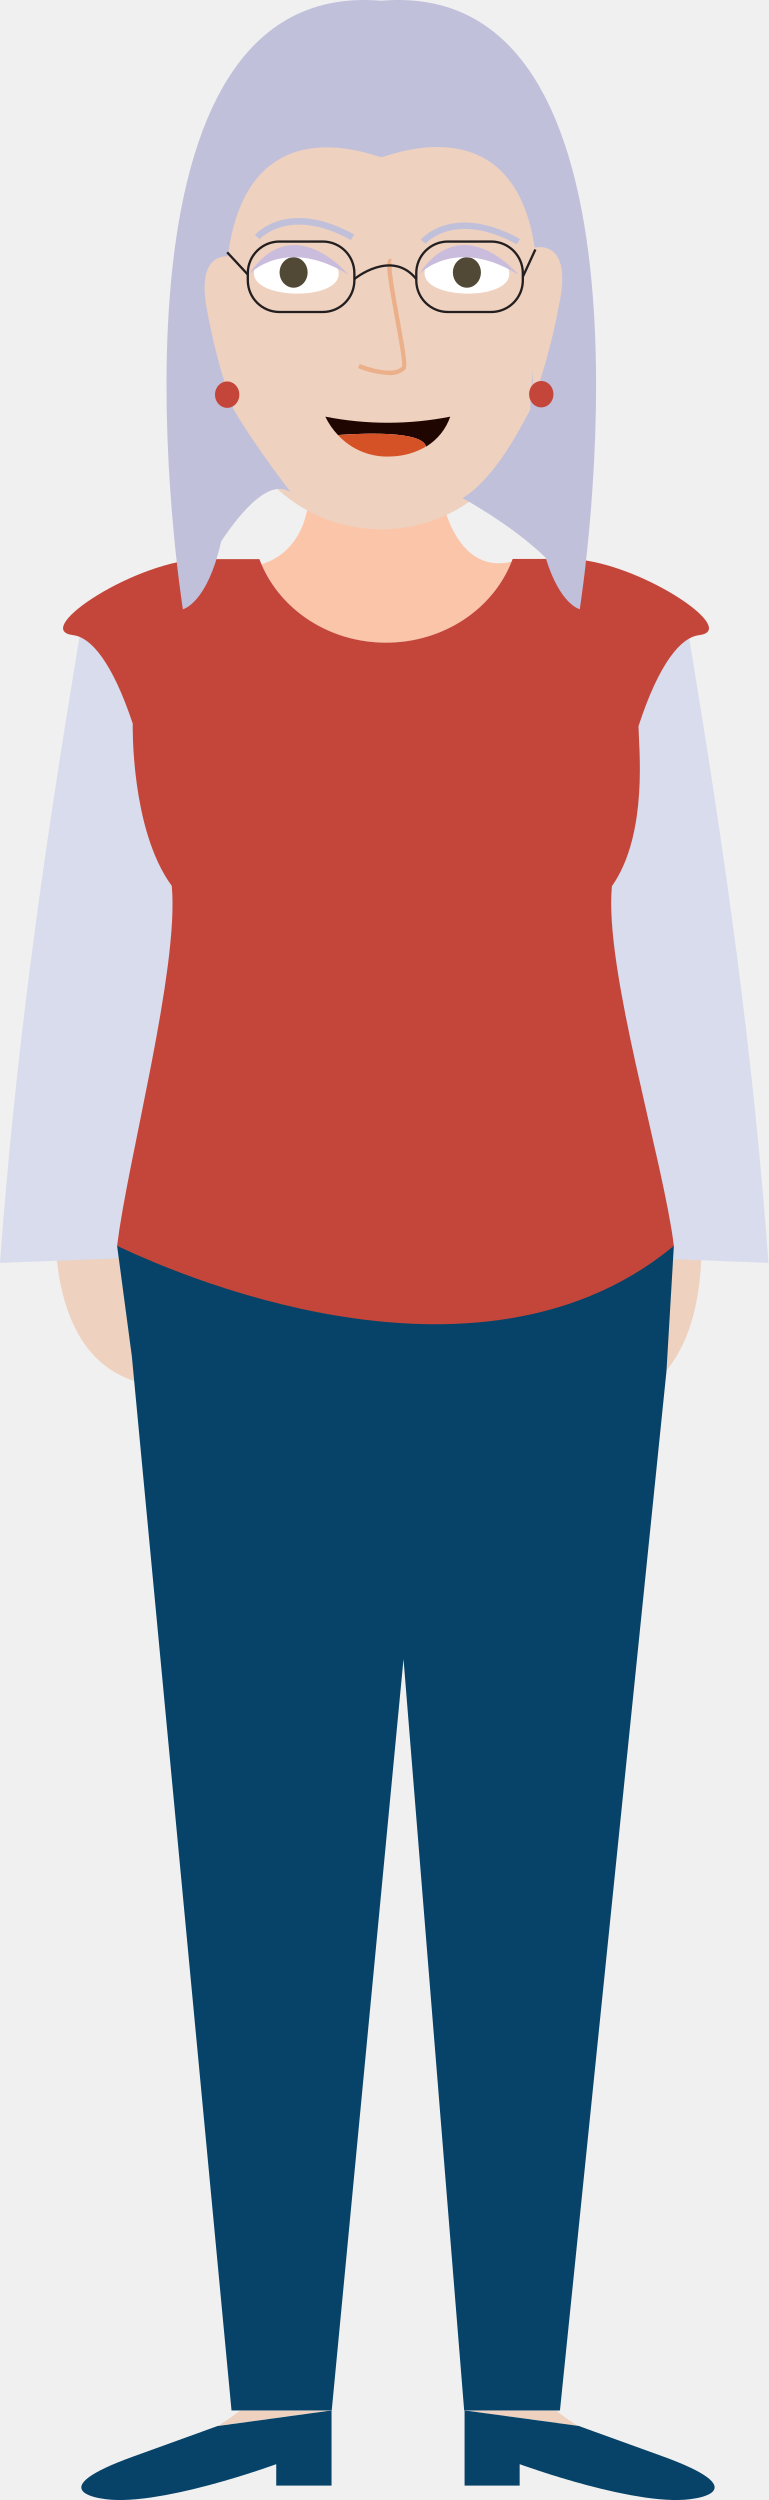
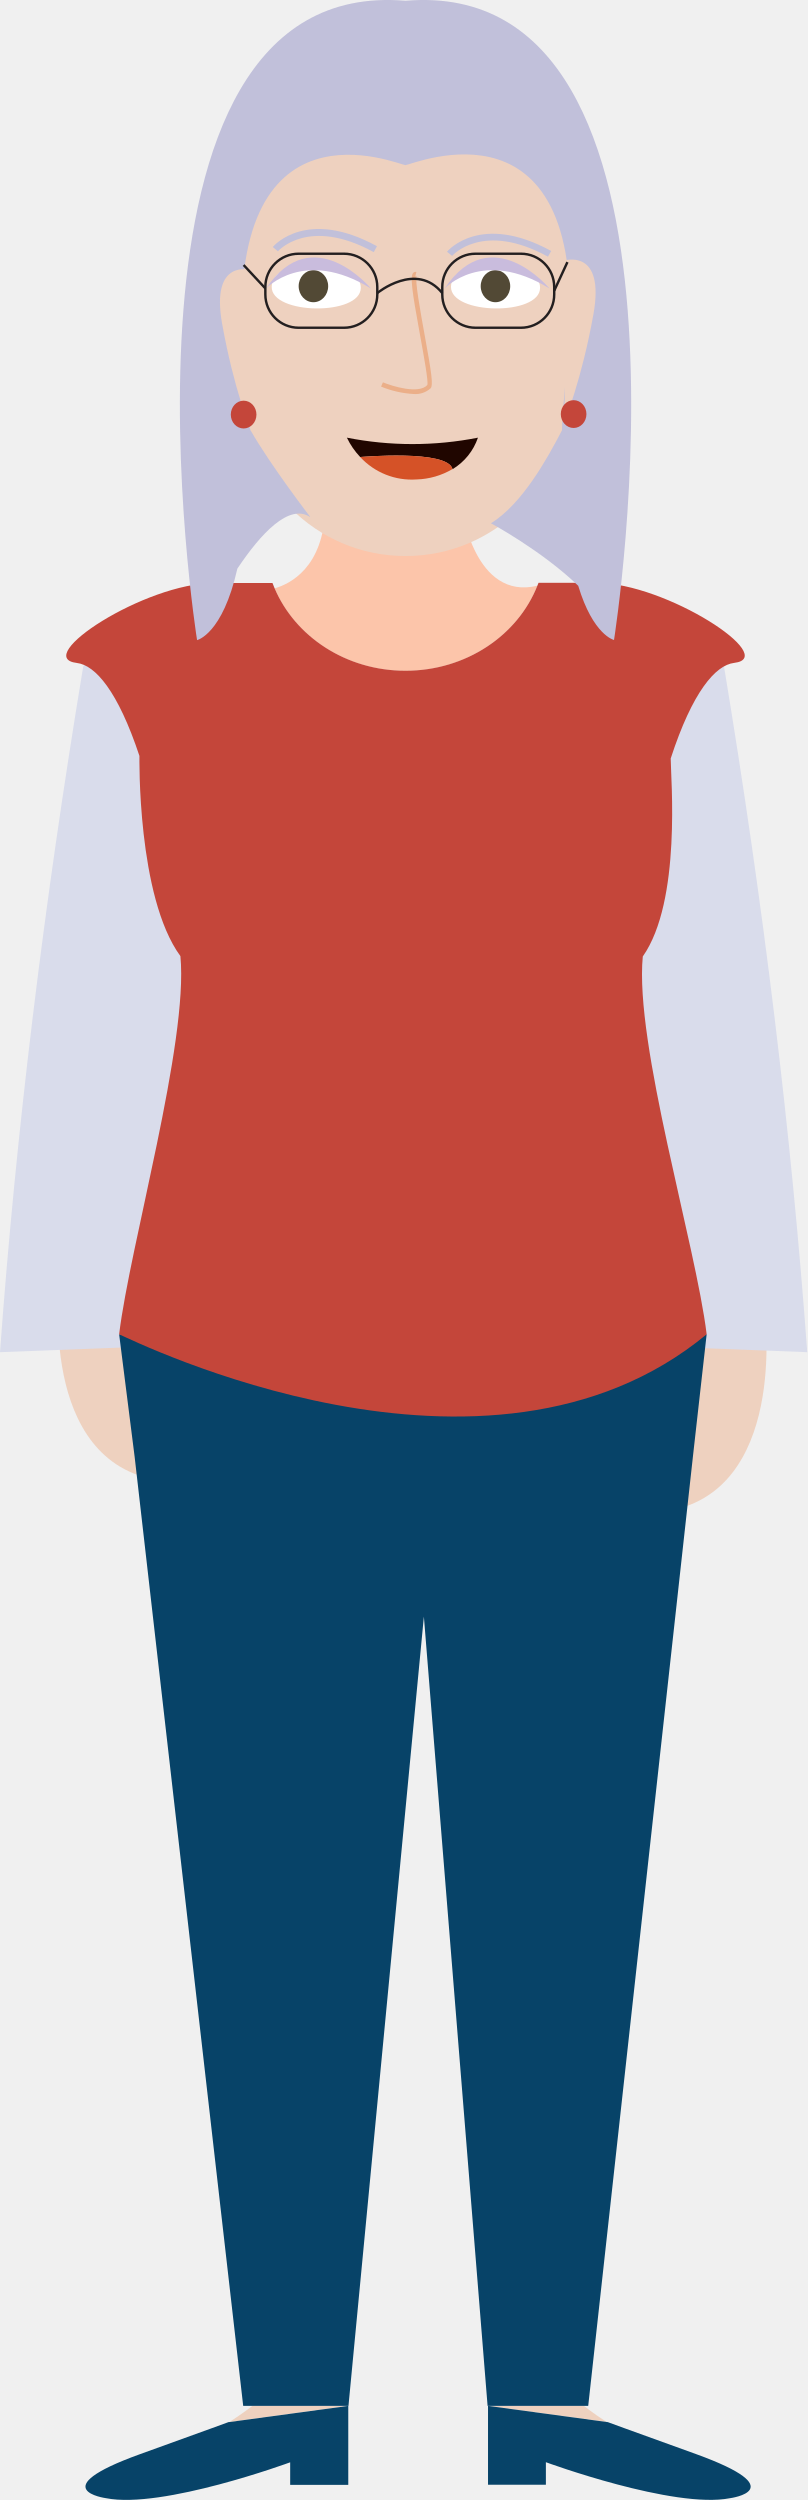
- <svg xmlns="http://www.w3.org/2000/svg" viewBox="0 0 208.42 678.04">
+ <svg xmlns="http://www.w3.org/2000/svg" viewBox="0 0 208.42 645.47">
  <defs>
-     <style>.cls-1{fill:#eed1bf;}.cls-2{fill:#fbc5aa;}.cls-3{fill:#d8dcec;}.cls-4{fill:#074368;}.cls-14,.cls-5{fill:none;stroke-miterlimit:10;}.cls-5{stroke:#c1c0db;stroke-width:1.01px;}.cls-6{fill:#c4463a;}.cls-7{fill:#fff;}.cls-8{fill:#514835;}.cls-9{fill:#cabcdc;}.cls-10{fill:#ebaf89;}.cls-11{fill:#c1c0db;}.cls-12{fill:#200600;}.cls-13{fill:#d55227;}.cls-14{stroke:#231f20;stroke-width:0.63px;}</style>
+     <style>.cls-1{fill:#eed1bf;}.cls-2{fill:#fcc5aa;}.cls-3{fill:#d9dceb;}.cls-4{fill:#074368;}.cls-14,.cls-5{fill:none;stroke-miterlimit:10;}.cls-5{stroke:#c1c0da;stroke-width:1.01px;}.cls-6{fill:#c4463a;}.cls-7{fill:#fff;}.cls-8{fill:#524935;}.cls-9{fill:#c9bcdd;}.cls-10{fill:#ebaf89;}.cls-11{fill:#c1c0da;}.cls-12{fill:#200600;}.cls-13{fill:#d55227;}.cls-14{stroke:#231f20;stroke-width:0.63px;}</style>
  </defs>
  <g id="Layer_2" data-name="Layer 2">
-     <g id="Avatar">
-       <path id="Koza" class="cls-1" d="M15.41,324.63S9.52,371,41.3,375.68V323.51Z" />
-       <path id="Koza-2" data-name="Koza" class="cls-1" d="M189.81,329.81s5.89,46.38-25.9,51V328.68Z" />
-       <path id="Vrat" class="cls-2" d="M138.76,152.34c-5.1,12.81-18.42,22-34.07,22-15.37,0-28.5-8.84-33.8-21.31,4-1.14,12.58-5.35,13.09-20.48h35.3S122.52,156.29,138.76,152.34Z" />
-       <path class="cls-3" d="M0,342.52l51.93-2V201.09s-12-61-30.45-27.88C11.26,234.9,4.16,286.13,0,342.52Z" />
-       <path class="cls-3" d="M208.42,342.52l-51.94-2V201.09s12-61,30.46-27.88C197.16,234.9,204.26,286.13,208.42,342.52Z" />
-       <path id="Koza-3" data-name="Koza" class="cls-1" d="M89.92,653.75l-30.69,4.17c3.61-2.34,5.93-4.17,5.93-4.17Z" />
-       <path id="Koza-4" data-name="Koza" class="cls-1" d="M156.64,657.92,126,653.75h24.77S153,655.58,156.64,657.92Z" />
-       <path id="cevlje" class="cls-4" d="M89.92,653.75v20.39h-15v-5.82s-33.06,12.16-47.57,9.29c0,0-16.55-2.23,8.86-11.39,19-6.85,22.83-8.27,22.83-8.27l.17,0h0Z" />
-       <path id="cevlje-2" data-name="cevlje" class="cls-4" d="M188.51,677.61c-14.5,2.87-47.57-9.29-47.57-9.29v5.82H126V653.75l30.69,4.17h0l.17,0s3.83,1.42,22.84,8.27C205.06,675.38,188.51,677.61,188.51,677.61Z" />
-       <path class="cls-5" d="M43.14,311.48c.14-12.11,61.31,48.44,119,0" />
-       <polygon id="Hlace" class="cls-4" points="182.76 337.87 180.76 371.87 151.87 653.75 125.89 653.75 109.44 449.98 89.97 653.75 62.79 653.75 35.76 367.87 31.76 337.87 182.76 337.87" />
-       <path id="Majica" class="cls-6" d="M189.55,172.27c-4.83.58-10.78,7.47-16.38,24.68,0,5,2.85,29.09-7.21,43.4-2.17,22.51,14,74.46,16.8,97.55-56.74,47-147.23,1.63-151,0,2.74-22.76,16.93-75.42,14.82-97.64-11.22-15.34-10.58-44-10.58-44-5.54-16.71-11.39-23.45-16.16-24C8,170.89,37.32,151.64,55.41,151.64H70.35q.25.69.54,1.35c5.3,12.47,18.43,21.31,33.8,21.31,15.65,0,29-9.15,34.07-22,.1-.23.19-.47.28-.7H154C172.07,151.64,201.39,170.89,189.55,172.27Z" />
-       <path id="Koza-5" data-name="Koza" class="cls-1" d="M99.31,14h8.2a37.7,37.7,0,0,1,37.7,37.7v50.06a41.8,41.8,0,0,1-41.8,41.8h0a41.8,41.8,0,0,1-41.8-41.8V51.67A37.7,37.7,0,0,1,99.31,14Z" />
-       <path class="cls-7" d="M91.86,74.34c.09-8-22.94-8.36-23-.31C68.75,81.3,91.78,81.6,91.86,74.34Z" />
-       <path class="cls-7" d="M138.14,74.34c.09-8-22.93-8.36-23-.31C115,81.3,138.06,81.6,138.14,74.34Z" />
-       <ellipse class="cls-8" cx="79.63" cy="73.89" rx="3.81" ry="4.14" />
-       <ellipse class="cls-8" cx="126.63" cy="73.89" rx="3.81" ry="4.14" />
-       <path id="Oci" class="cls-9" d="M67.4,74.5s9.78-10.67,27.09,0C94.49,74.5,79.44,56.43,67.4,74.5Z" />
-       <path id="Oci-2" data-name="Oci" class="cls-9" d="M113.51,74.5s9.78-10.67,27.09,0C140.6,74.5,125.55,56.43,113.51,74.5Z" />
+     <g id="Layer_1-2" data-name="Layer 1">
+       <path id="Koza" class="cls-1" d="M15.41,331.24s-5.89,46.38,25.89,51V330.11Z" />
+       <path id="Koza-2" data-name="Koza" class="cls-1" d="M197.48,339.25s5.88,46.38-25.9,51V338.12Z" />
+       <path id="Vrat" class="cls-2" d="M138.76,151.22c-5.1,12.81-18.42,22-34.07,22-15.37,0-28.5-8.84-33.8-21.31,4-1.14,12.58-5.35,13.09-20.48h35.3S122.52,155.17,138.76,151.22Z" />
+       <path class="cls-3" d="M0,349.12l51.93-2V200s-12-61-30.45-27.88Q6.15,264.64,0,349.12Z" />
+       <path class="cls-3" d="M208.42,349.12l-51.94-2V200s12-61,30.46-27.88Q202.27,264.64,208.42,349.12Z" />
+       <path id="Koza-3" data-name="Koza" class="cls-1" d="M89.92,621.17l-30.69,4.17c3.61-2.34,5.93-4.17,5.93-4.17Z" />
+       <path id="Koza-4" data-name="Koza" class="cls-1" d="M156.64,625.34,126,621.17h24.77S153,623,156.64,625.34Z" />
+       <path id="cevlje" class="cls-4" d="M89.92,621.17v20.39h-15v-5.82S41.87,647.9,27.36,645c0,0-16.55-2.23,8.86-11.39,19-6.85,22.83-8.27,22.83-8.27l.17,0h0Z" />
+       <path id="cevlje-2" data-name="cevlje" class="cls-4" d="M188.51,645c-14.5,2.87-47.57-9.29-47.57-9.29v5.82H126V621.17l30.69,4.17h0l.17,0s3.83,1.42,22.84,8.27C205.06,642.8,188.51,645,188.51,645Z" />
+       <path class="cls-5" d="M43.14,318.08c.14-12.11,61.31,48.45,119,0" />
+       <polygon id="Hlace" class="cls-4" points="182.45 344.5 179.01 375.11 151.87 621.17 125.89 621.17 109.44 417.4 89.97 621.17 62.79 621.17 34.76 376.11 30.76 344.5 182.45 344.5" />
+       <path id="Majica" class="cls-6" d="M189.55,171.15c-4.83.58-10.78,7.47-16.38,24.68,0,4.95,2.85,36.81-7.21,51.12-2.17,22.51,13.69,74.46,16.49,97.55-56.74,46.95-147.92,1.63-151.69,0,2.74-22.76,17.93-75.42,15.82-97.64C35.36,231.52,36,195.17,36,195.17c-5.54-16.71-11.39-23.45-16.16-24C8,169.77,37.32,150.52,55.41,150.52H70.35q.25.69.54,1.35c5.3,12.47,18.43,21.31,33.8,21.31,15.65,0,29-9.15,34.07-22,.1-.23.19-.47.28-.7H154C172.07,150.52,201.39,169.77,189.55,171.15Z" />
+       <path id="Koza-5" data-name="Koza" class="cls-1" d="M100.6,14h8.2a37.7,37.7,0,0,1,37.7,37.7v50.06a41.8,41.8,0,0,1-41.8,41.8h0a41.8,41.8,0,0,1-41.8-41.8V51.67A37.7,37.7,0,0,1,100.6,14Z" />
+       <path class="cls-7" d="M93.15,74.34c.09-8-22.94-8.36-23-.31C70,81.3,93.07,81.6,93.15,74.34Z" />
+       <path class="cls-7" d="M139.44,74.34c.09-8-22.94-8.36-23-.31C116.33,81.3,139.36,81.6,139.44,74.34Z" />
+       <ellipse class="cls-8" cx="80.92" cy="73.89" rx="3.81" ry="4.14" />
+       <ellipse class="cls-8" cx="127.92" cy="73.89" rx="3.81" ry="4.14" />
+       <path id="Oci" class="cls-9" d="M68.69,74.5s9.79-10.67,27.1,0C95.79,74.5,80.73,56.43,68.69,74.5Z" />
+       <path id="Oci-2" data-name="Oci" class="cls-9" d="M114.8,74.5s9.78-10.67,27.09,0C141.89,74.5,126.84,56.43,114.8,74.5Z" />
      <g id="Nos">
-         <path class="cls-10" d="M105.52,101.73a25.86,25.86,0,0,1-8.42-1.91l.46-1.11c2.44,1,9.25,3.13,11.48.7.32-.83-.91-7.55-1.9-13-2.1-11.49-2.61-15.2-1.7-16a.78.78,0,0,1,.77-.19l-.3,1.16a.37.37,0,0,0,.38-.14c-.53,1,.95,9.09,2,15,1.86,10.15,2.29,13.22,1.6,14A5.81,5.81,0,0,1,105.52,101.73Z" />
+         <path class="cls-10" d="M106.81,101.73a25.86,25.86,0,0,1-8.42-1.91l.47-1.11c2.43,1,9.24,3.13,11.47.7.32-.83-.91-7.55-1.9-13-2.1-11.49-2.61-15.2-1.7-16a.79.79,0,0,1,.78-.19l-.3,1.16a.39.39,0,0,0,.38-.14c-.54,1,.94,9.09,2,15,1.86,10.15,2.29,13.22,1.6,14A5.81,5.81,0,0,1,106.81,101.73Z" />
      </g>
-       <path id="Obrve" class="cls-11" d="M95.2,65.1c-16.86-9.24-24.66-.3-24.74-.21l-1.33-1.12c.35-.41,8.81-10.12,26.91-.2Z" />
-       <path id="Obrve-2" data-name="Obrve" class="cls-11" d="M140.18,66.27c-16.86-9.24-24.66-.29-24.74-.2L114.11,65c.35-.42,8.81-10.12,26.91-.2Z" />
-       <path class="cls-12" d="M122.11,113a15.23,15.23,0,0,1-6.56,8.14C114.31,116,91.75,118,91.67,118a19.14,19.14,0,0,1-3.44-5A87.28,87.28,0,0,0,122.11,113Z" />
-       <path class="cls-13" d="M115.55,121.1h0a19.32,19.32,0,0,1-9.33,2.69A18.09,18.09,0,0,1,91.67,118C91.75,118,114.31,116,115.55,121.1Z" />
-       <polygon class="cls-12" points="91.67 117.97 91.67 117.97 91.67 117.97 91.67 117.97" />
-       <path id="Lasje3" class="cls-11" d="M157.24,165.24s-5.39-1.23-9.25-14c-9.45-9.12-22.52-16.13-22.52-16.13,8.06-5,14.52-16.65,18.33-24,.14-6,1-12.52,1.59-19.91,5.8-68.52-40.06-48.71-42-48.56h0c-1.77-.1-46.8-19.69-41.94,48.56.52,7.36,1.79,13.9,1.94,19.86,5.21,9.14,15.5,22.5,15.5,22.5C73.36,129.75,66,137.84,60,146.79c-3.82,17-10.4,18.45-10.4,18.45S22.22-6.67,103.41.2C184.59-6.67,157.24,165.24,157.24,165.24Z" />
-       <path id="Koza-6" data-name="Koza" class="cls-1" d="M144.5,67.25s10.48-3.18,7.43,13.86-7.43,27.6-7.43,27.6Z" />
-       <path id="Koza-7" data-name="Koza" class="cls-1" d="M63.49,69.73S53,66.54,56.06,83.59s7.43,27.6,7.43,27.6Z" />
-       <ellipse id="Uhani" class="cls-6" cx="61.61" cy="107.04" rx="3.31" ry="3.59" />
-       <ellipse id="Uhani-2" data-name="Uhani" class="cls-6" cx="146.8" cy="106.91" rx="3.31" ry="3.59" />
+       <path id="Obrve" class="cls-11" d="M96.5,65.1c-16.86-9.24-24.67-.3-24.74-.21l-1.34-1.12c.36-.41,8.81-10.12,26.91-.2Z" />
+       <path id="Obrve-2" data-name="Obrve" class="cls-11" d="M141.48,66.27c-16.87-9.24-24.67-.29-24.74-.2L115.4,65c.35-.42,8.81-10.12,26.91-.2Z" />
+       <path class="cls-12" d="M123.4,113a15.23,15.23,0,0,1-6.56,8.14C115.61,116,93,118,93,118a19.45,19.45,0,0,1-3.44-5A87.28,87.28,0,0,0,123.4,113Z" />
+       <path class="cls-13" d="M116.84,121.1h0a19.28,19.28,0,0,1-9.32,2.69A18.1,18.1,0,0,1,93,118C93,118,115.61,116,116.84,121.1Z" />
+       <polygon class="cls-12" points="92.96 117.97 92.97 117.97 92.97 117.97 92.96 117.97" />
+       <path id="Lasje" class="cls-11" d="M158.53,165.24s-5.39-1.23-9.24-14c-9.46-9.12-22.53-16.13-22.53-16.13,8.06-5,14.52-16.65,18.33-24,.14-6,1-12.52,1.59-19.91,5.8-68.52-40.06-48.71-42-48.56h0c-1.77-.1-46.8-19.69-41.95,48.56.52,7.36,1.8,13.9,1.94,19.86,5.21,9.14,15.5,22.5,15.5,22.5-5.51-3.78-12.91,4.31-18.89,13.26-3.82,17-10.4,18.45-10.4,18.45S23.51-6.67,104.7.2C185.89-6.67,158.53,165.24,158.53,165.24Z" />
+       <path id="Koza-6" data-name="Koza" class="cls-1" d="M145.79,67.25s10.48-3.18,7.43,13.86-7.43,27.6-7.43,27.6Z" />
+       <path id="Koza-7" data-name="Koza" class="cls-1" d="M64.78,69.73S54.3,66.54,57.35,83.59s7.43,27.6,7.43,27.6Z" />
+       <ellipse id="Uhani" class="cls-6" cx="62.9" cy="107.04" rx="3.31" ry="3.59" />
+       <ellipse id="Uhani-2" data-name="Uhani" class="cls-6" cx="148.1" cy="106.91" rx="3.31" ry="3.59" />
      <g id="ocala">
-         <rect class="cls-14" x="112.9" y="65.51" width="28.9" height="19.11" rx="8.59" />
-         <rect class="cls-14" x="67.21" y="65.51" width="28.9" height="19.11" rx="8.59" />
-         <path class="cls-14" d="M96.11,75.67s10.09-8.28,16.79,0" />
-         <line class="cls-14" x1="61.61" y1="68.43" x2="67.21" y2="74.46" />
-         <line class="cls-14" x1="145.2" y1="67.67" x2="141.8" y2="75.06" />
+         <rect class="cls-14" x="114.19" y="65.51" width="28.9" height="19.11" rx="8.59" />
+         <rect class="cls-14" x="68.51" y="65.51" width="28.9" height="19.11" rx="8.59" />
+         <path class="cls-14" d="M97.4,75.67s10.1-8.28,16.79,0" />
+         <line class="cls-14" x1="62.9" y1="68.43" x2="68.51" y2="74.46" />
+         <line class="cls-14" x1="146.5" y1="67.67" x2="143.09" y2="75.06" />
      </g>
    </g>
  </g>
</svg>
